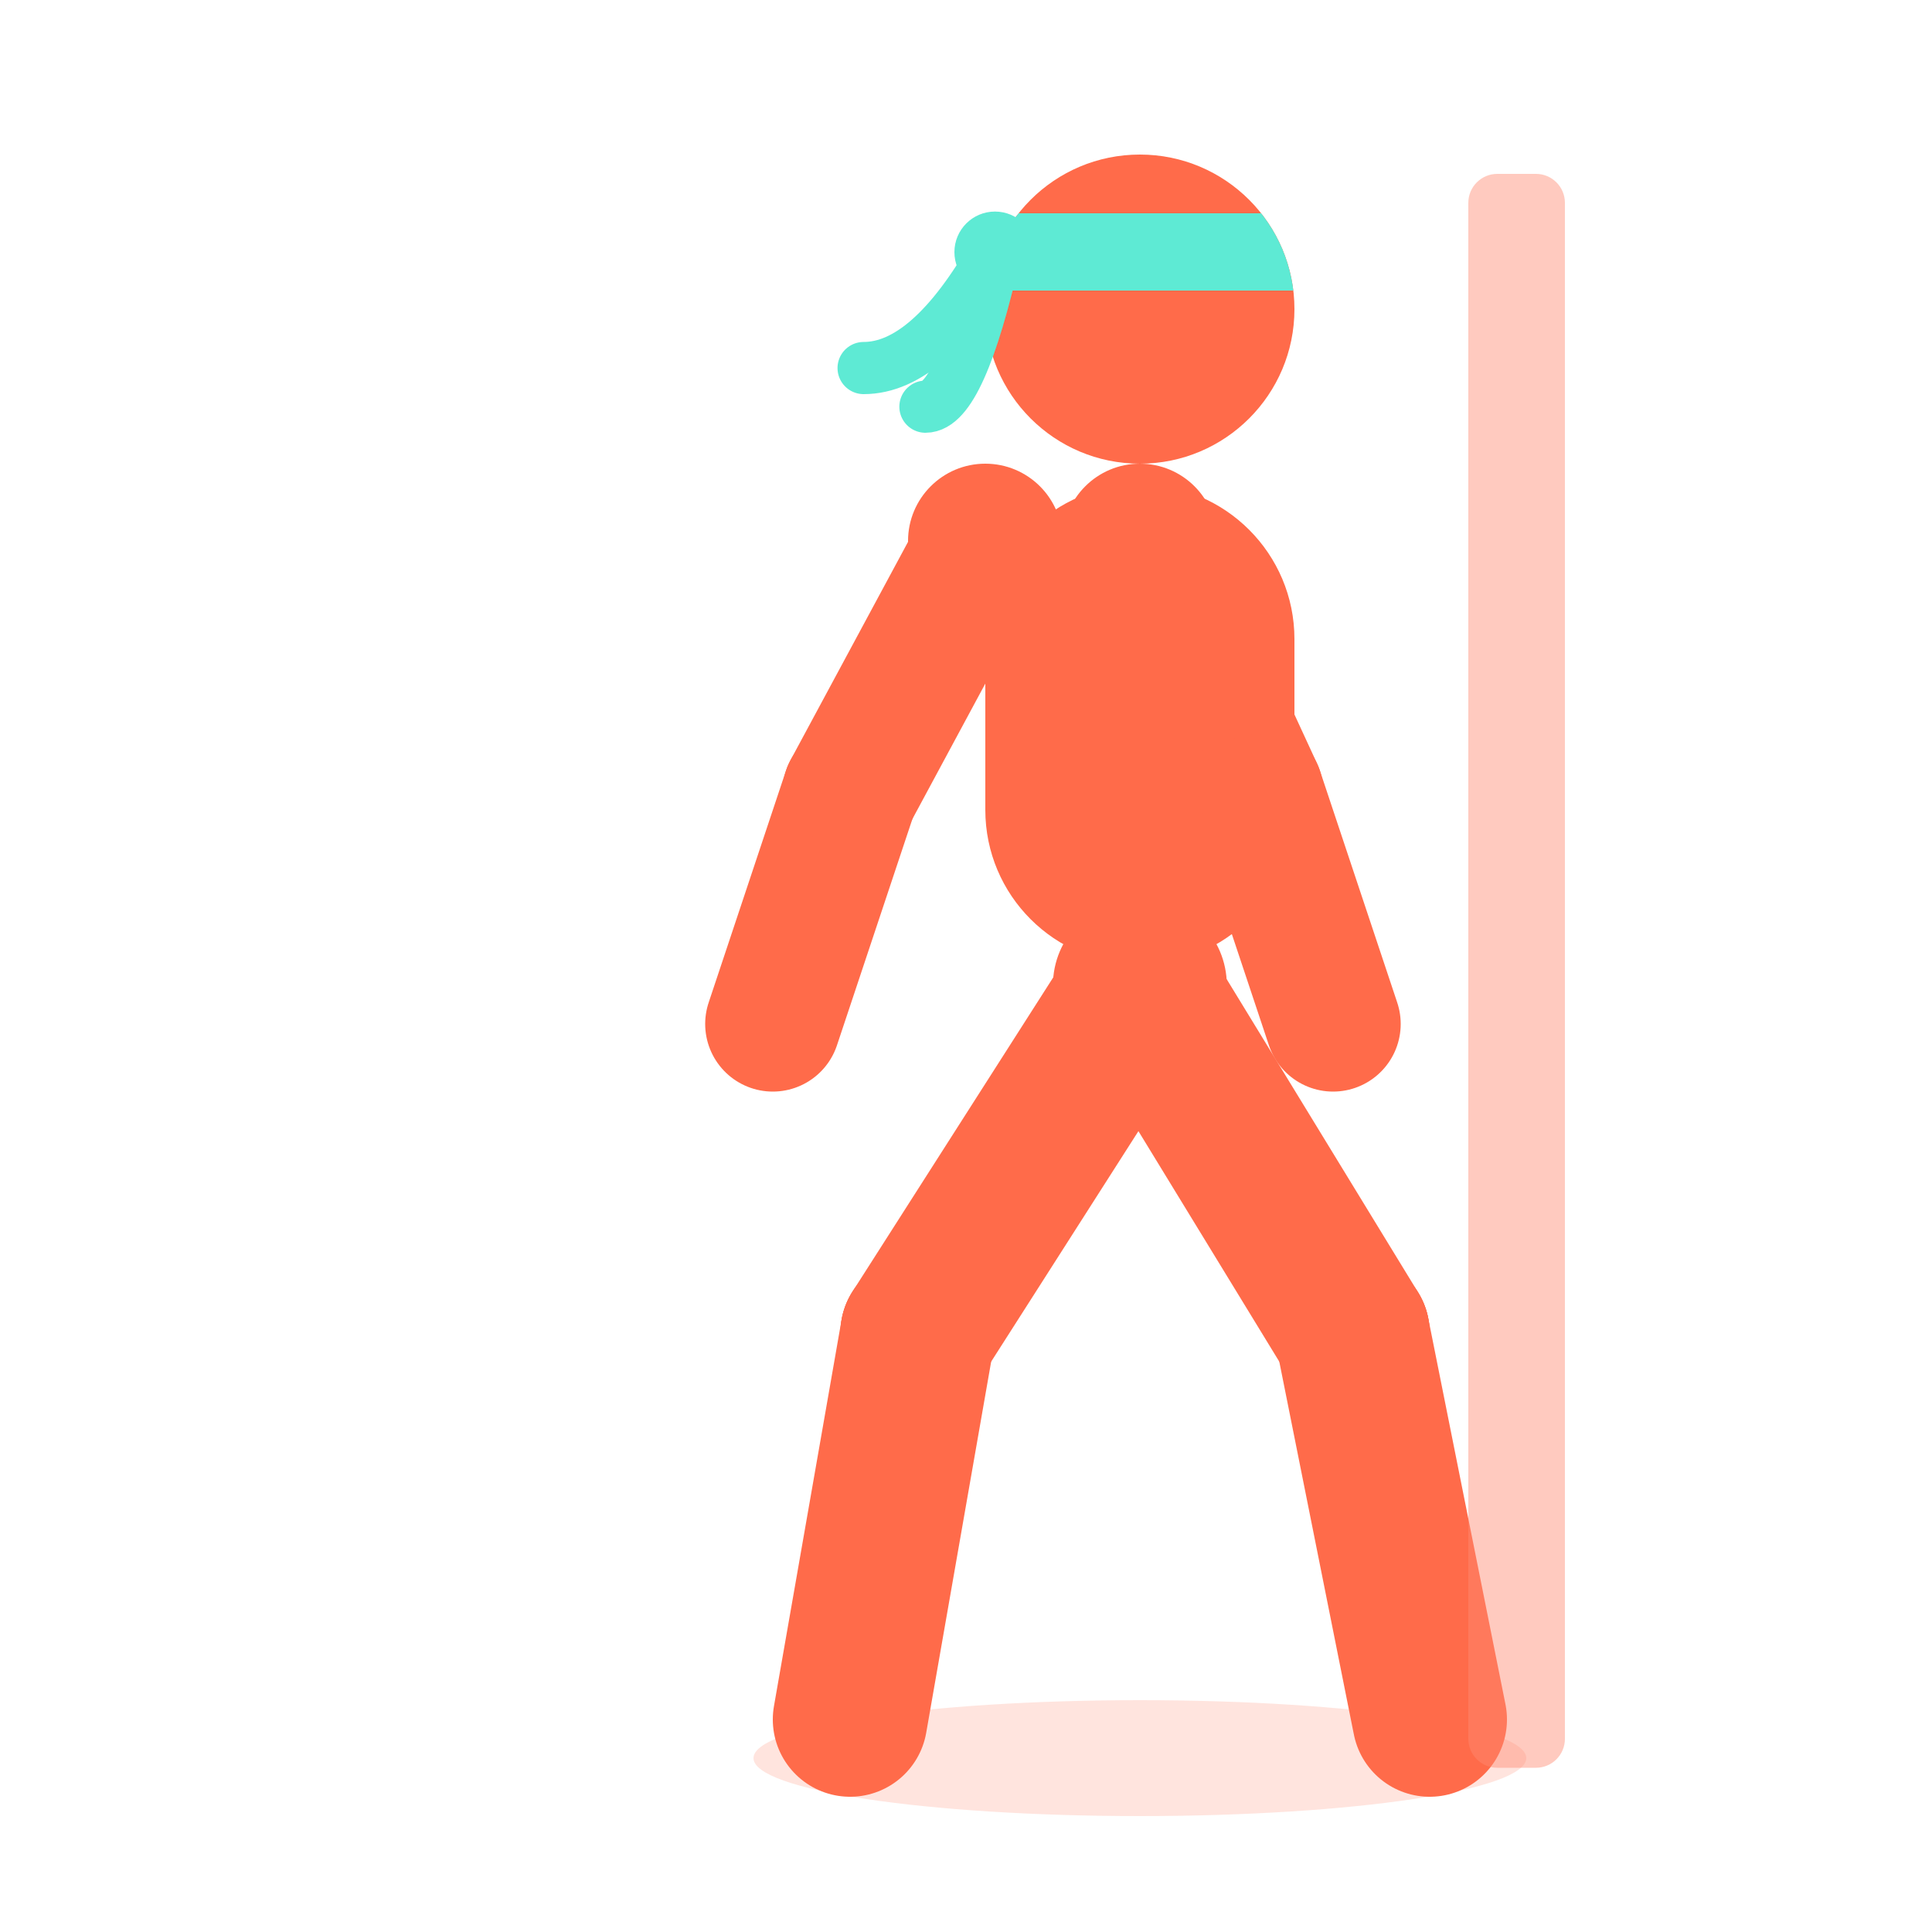
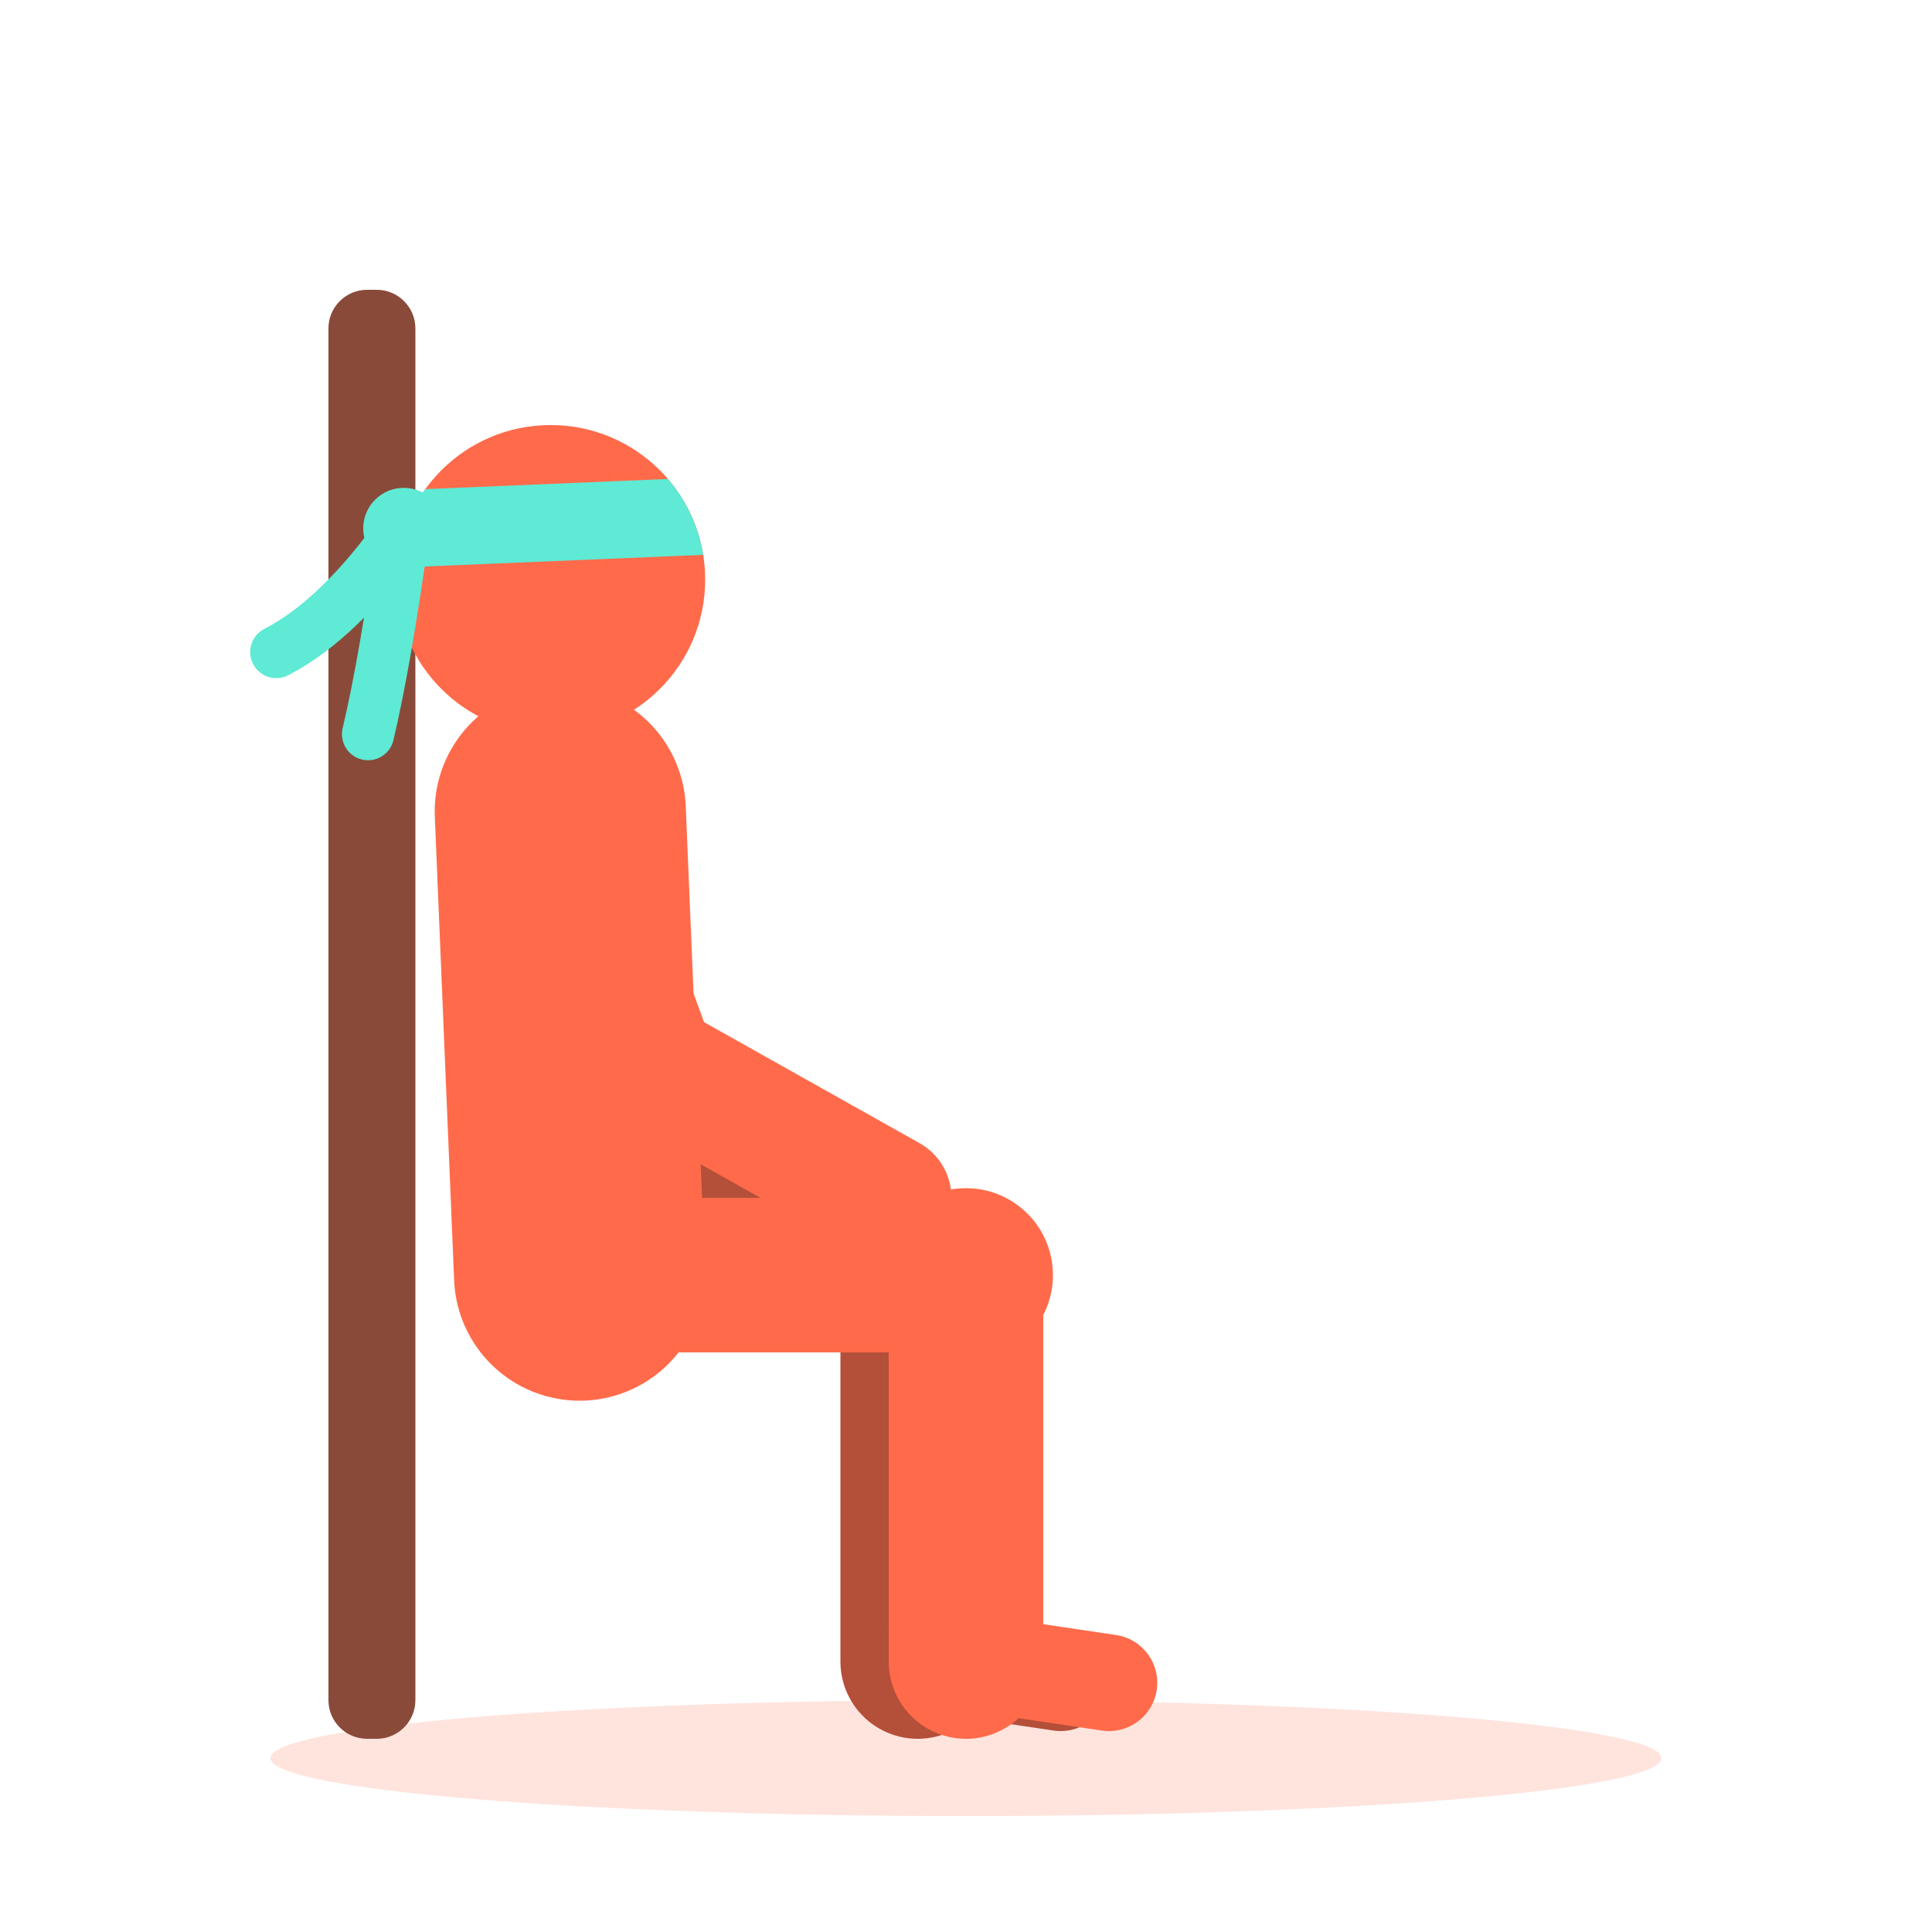
<svg xmlns="http://www.w3.org/2000/svg" viewBox="0 0 200 200" width="200" height="200">
-   <ellipse cx="118" cy="182" rx="40" ry="6" fill="#FF6B4A" opacity="0.18" />
-   <line x1="118" y1="102" x2="95" y2="138" stroke="#FF6B4A" stroke-width="16" stroke-linecap="round" />
-   <line x1="118" y1="102" x2="140" y2="138" stroke="#FF6B4A" stroke-width="16" stroke-linecap="round" />
-   <line x1="95" y1="138" x2="88" y2="178" stroke="#FF6B4A" stroke-width="16" stroke-linecap="round" />
-   <line x1="140" y1="138" x2="148" y2="178" stroke="#FF6B4A" stroke-width="16" stroke-linecap="round" />
-   <circle cx="95" cy="138" r="8" fill="#FF6B4A" />
-   <circle cx="140" cy="138" r="8" fill="#FF6B4A" />
-   <circle cx="88" cy="178" r="6" fill="#FF6B4A" />
-   <circle cx="148" cy="178" r="6" fill="#FF6B4A" />
-   <g transform="rotate(0 118 75)">
-     <rect x="102" y="50.16" width="32" height="49.68" rx="16" fill="#FF6B4A" />
+   <ellipse cx="100" cy="182" rx="72" ry="6" fill="#FF6B4A" opacity="0.18" />
+   <g>
+     <rect x="34" y="30" width="9" height="150" rx="4" fill="#8A4A3A" />
+     <line x1="60.0" y1="132.0" x2="95.0" y2="132.0" stroke="#B44F39" stroke-width="16" stroke-linecap="round" />
+     <line x1="95.0" y1="132.0" x2="95.0" y2="172.0" stroke="#B44F39" stroke-width="16" stroke-linecap="round" />
+     <line x1="95.0" y1="172.0" x2="109.8" y2="174.2" stroke="#B44F39" stroke-width="10" stroke-linecap="round" />
+     <circle cx="95.0" cy="132.0" r="9" fill="#B44F39" />
+     <line x1="58.0" y1="84.0" x2="56.7" y2="112.0" stroke="#B44F39" stroke-width="13" stroke-linecap="round" />
+     <line x1="56.7" y1="112.0" x2="82.0" y2="124.0" stroke="#B44F39" stroke-width="13" stroke-linecap="round" />
+     <circle cx="56.7" cy="112.0" r="6.5" fill="#B44F39" />
+     <circle cx="82.0" cy="124.0" r="6" fill="#B44F39" />
+     <line x1="60.0" y1="132.0" x2="58.0" y2="84.0" stroke="#FF6B4A" stroke-width="26" stroke-linecap="round" />
+     <circle cx="57.0" cy="60.0" r="16" fill="#FF6B4A" />
+     <line x1="60.0" y1="132.0" x2="100.0" y2="132.0" stroke="#FF6B4A" stroke-width="16" stroke-linecap="round" />
+     <line x1="100.0" y1="132.0" x2="100.0" y2="172.0" stroke="#FF6B4A" stroke-width="16" stroke-linecap="round" />
+     <line x1="100.0" y1="172.0" x2="114.8" y2="174.2" stroke="#FF6B4A" stroke-width="10" stroke-linecap="round" />
+     <circle cx="100.0" cy="132.0" r="9" fill="#FF6B4A" />
+     <line x1="58.0" y1="84.0" x2="67.6" y2="110.3" stroke="#FF6B4A" stroke-width="13" stroke-linecap="round" />
+     <line x1="67.6" y1="110.3" x2="92.0" y2="124.0" stroke="#FF6B4A" stroke-width="13" stroke-linecap="round" />
+     <circle cx="67.6" cy="110.3" r="6.5" fill="#FF6B4A" />
+     <circle cx="92.0" cy="124.0" r="6" fill="#FF6B4A" />
+     <circle cx="60.0" cy="132.0" r="9" fill="#FF6B4A" />
+     <clipPath id="hb">
+       <circle cx="57.0" cy="60.0" r="16" />
+     </clipPath>
+     <g clip-path="url(#hb)">
+       <rect x="40.0" y="50.1" width="34" height="8.0" fill="#5EEAD4" transform="rotate(-2.4 57.0 60.0)" />
+     </g>
+     <path d="M41.8,54.7 Q39.9,68.4 38.1,76.0" stroke="#5EEAD4" stroke-width="5.4" stroke-linecap="round" fill="none" />
+     <path d="M41.8,54.7 Q35.2,64.1 28.6,67.5" stroke="#5EEAD4" stroke-width="5.4" stroke-linecap="round" fill="none" />
+     <circle cx="41.8" cy="54.7" r="4.2" fill="#5EEAD4" />
  </g>
-   <line x1="102" y1="56" x2="88" y2="82" stroke="#FF6B4A" stroke-width="14" stroke-linecap="round" />
-   <line x1="118" y1="56" x2="130" y2="82" stroke="#FF6B4A" stroke-width="14" stroke-linecap="round" />
-   <line x1="88" y1="82" x2="80" y2="106" stroke="#FF6B4A" stroke-width="14" stroke-linecap="round" />
-   <line x1="130" y1="82" x2="138" y2="106" stroke="#FF6B4A" stroke-width="14" stroke-linecap="round" />
-   <circle cx="88" cy="82" r="6" fill="#FF6B4A" />
-   <circle cx="130" cy="82" r="6" fill="#FF6B4A" />
-   <circle cx="80" cy="106" r="5.5" fill="#FF6B4A" />
-   <circle cx="138" cy="106" r="5.5" fill="#FF6B4A" />
-   <circle cx="102" cy="56" r="8" fill="#FF6B4A" />
-   <circle cx="118" cy="56" r="8" fill="#FF6B4A" />
-   <circle cx="118" cy="102" r="9" fill="#FF6B4A" />
-   <circle cx="118" cy="32" r="16" fill="#FF6B4A" />
-   <rect x="152" y="18" width="10" height="165" rx="3" fill="#FF8A70" opacity="0.45" />
-   <clipPath id="hb">
-     <circle cx="118.0" cy="32.0" r="16.0" />
-   </clipPath>
-   <rect x="101.0" y="22.08" width="34.0" height="8.0" fill="#5EEAD4" clip-path="url(#hb)" />
-   <path d="M103.0,26.1 Q96.2,38.1 89.4,38.1" stroke="#5EEAD4" stroke-width="5.4" stroke-linecap="round" fill="none" />
-   <path d="M103.0,26.1 Q99.4,42.1 95.8,42.1" stroke="#5EEAD4" stroke-width="5.4" stroke-linecap="round" fill="none" />
-   <circle cx="103.0" cy="26.1" r="4.2" fill="#5EEAD4" />
</svg>
